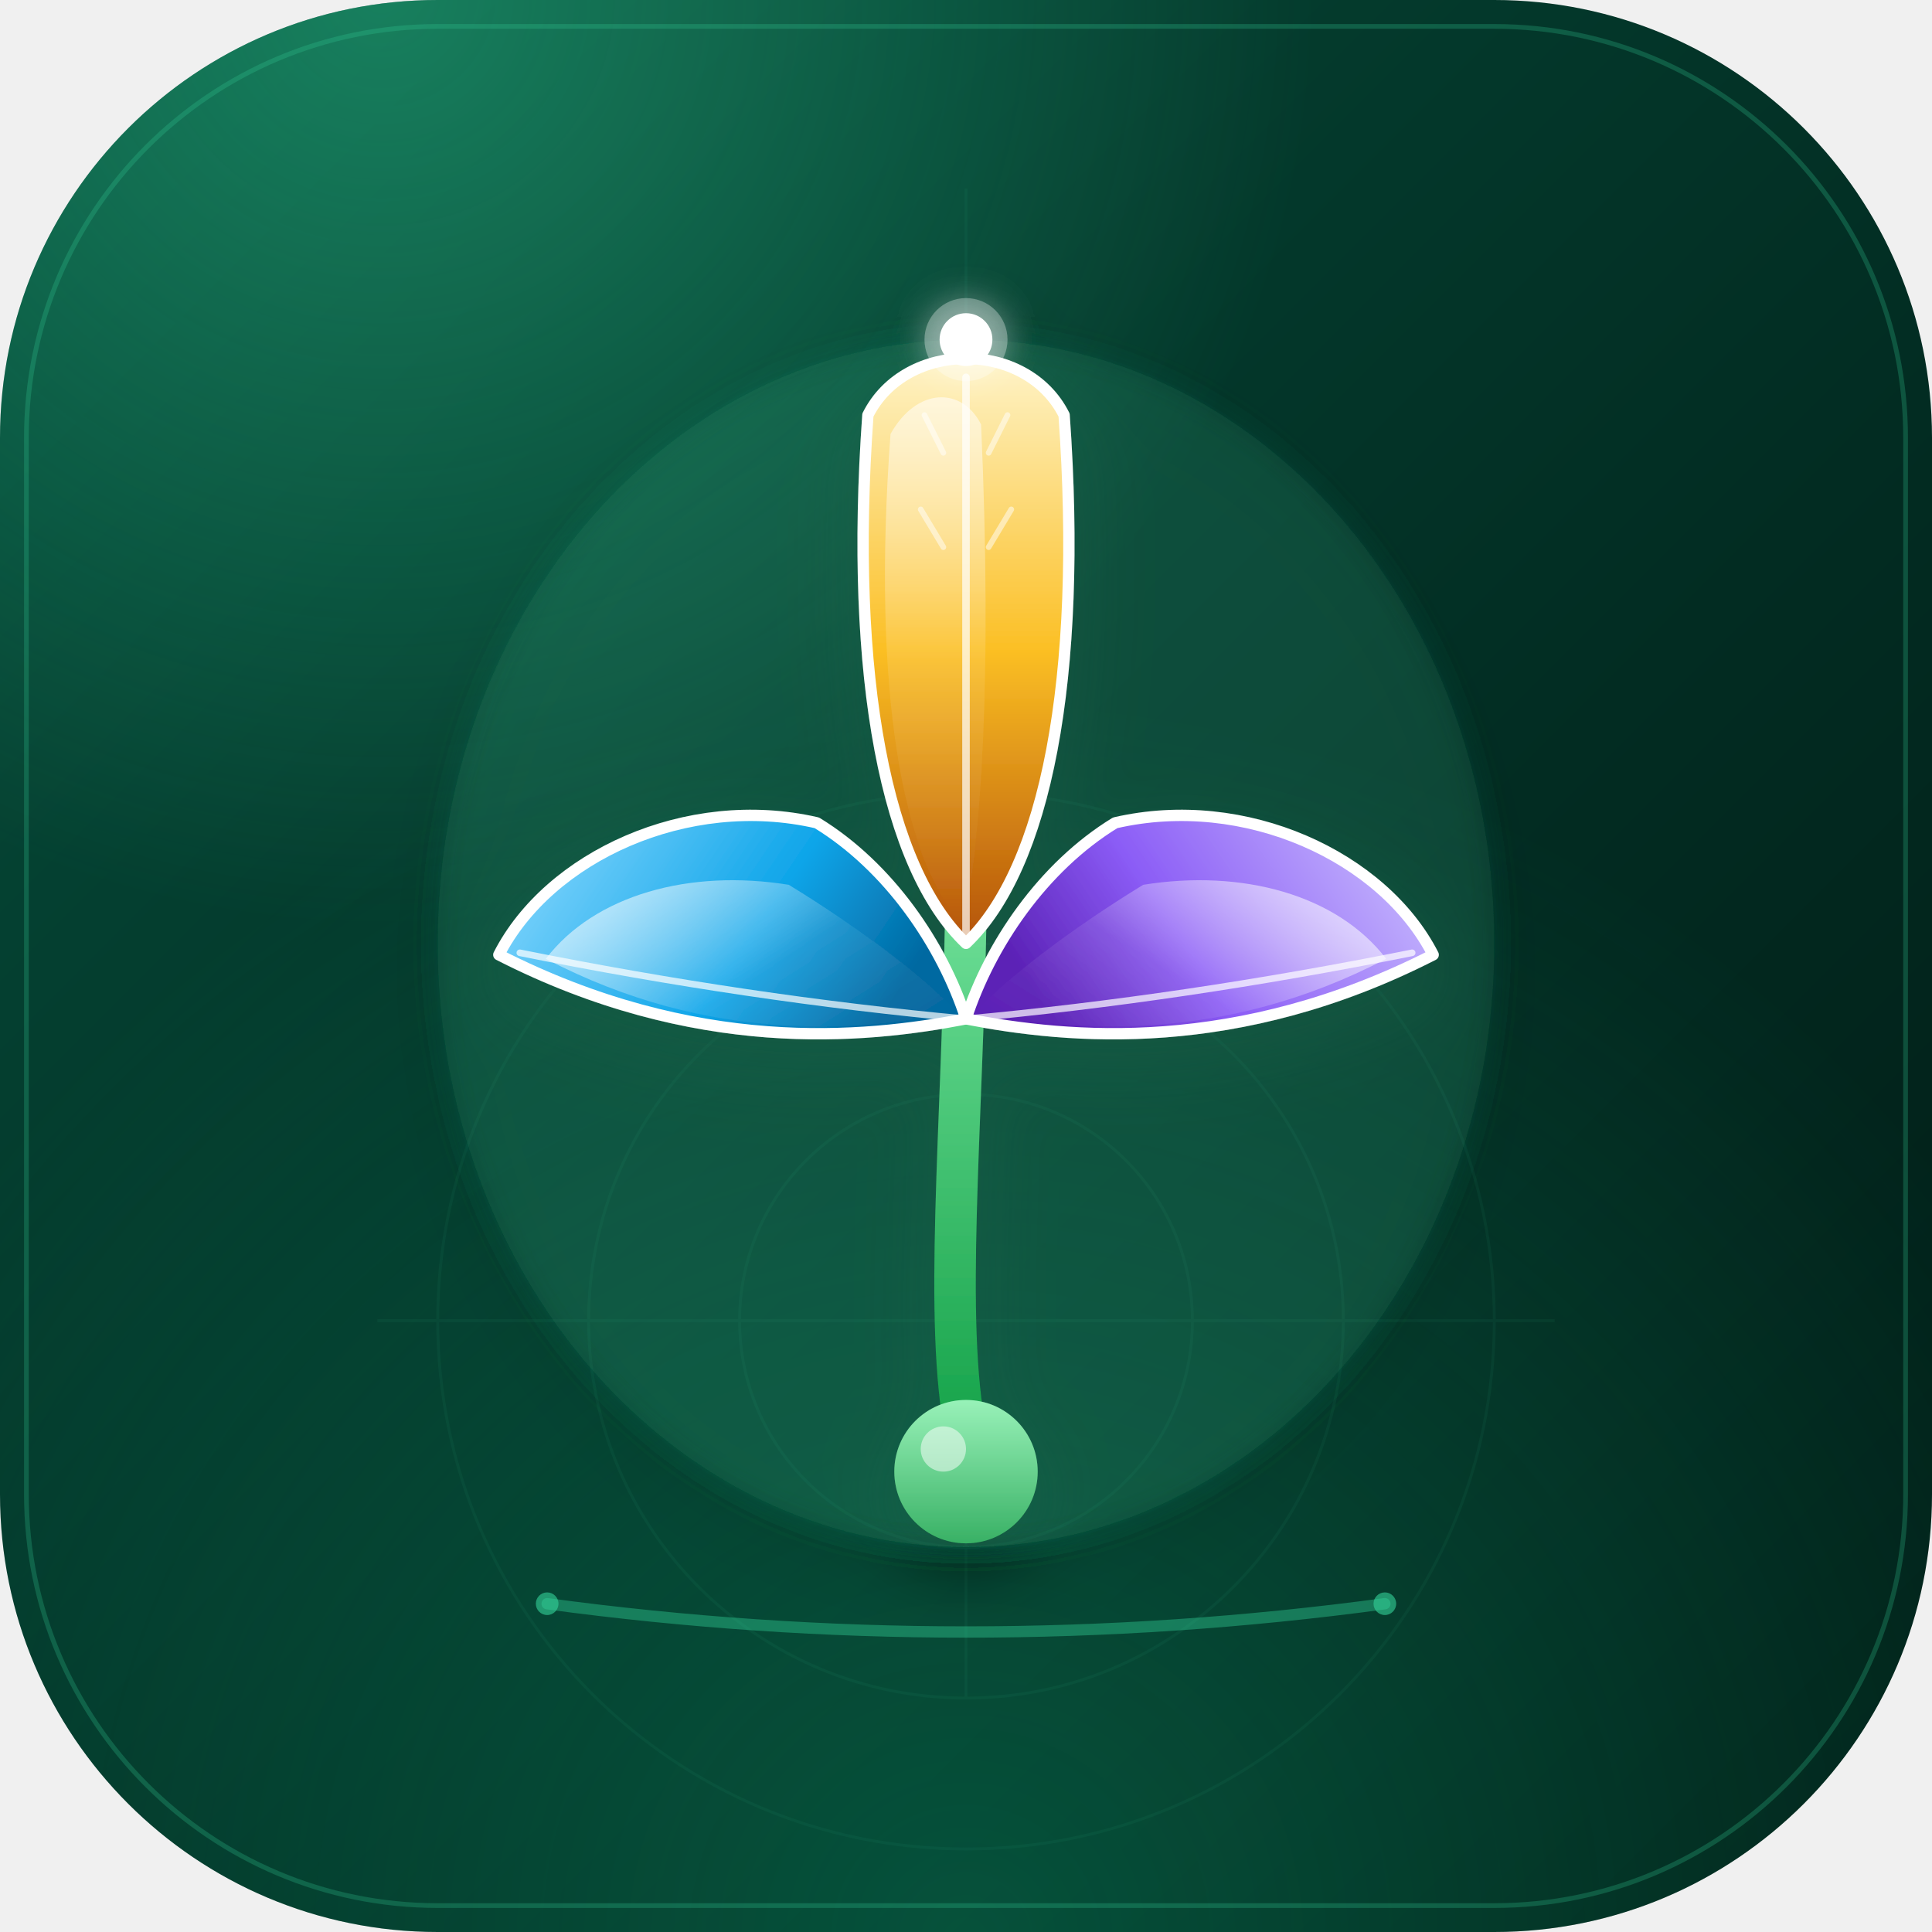
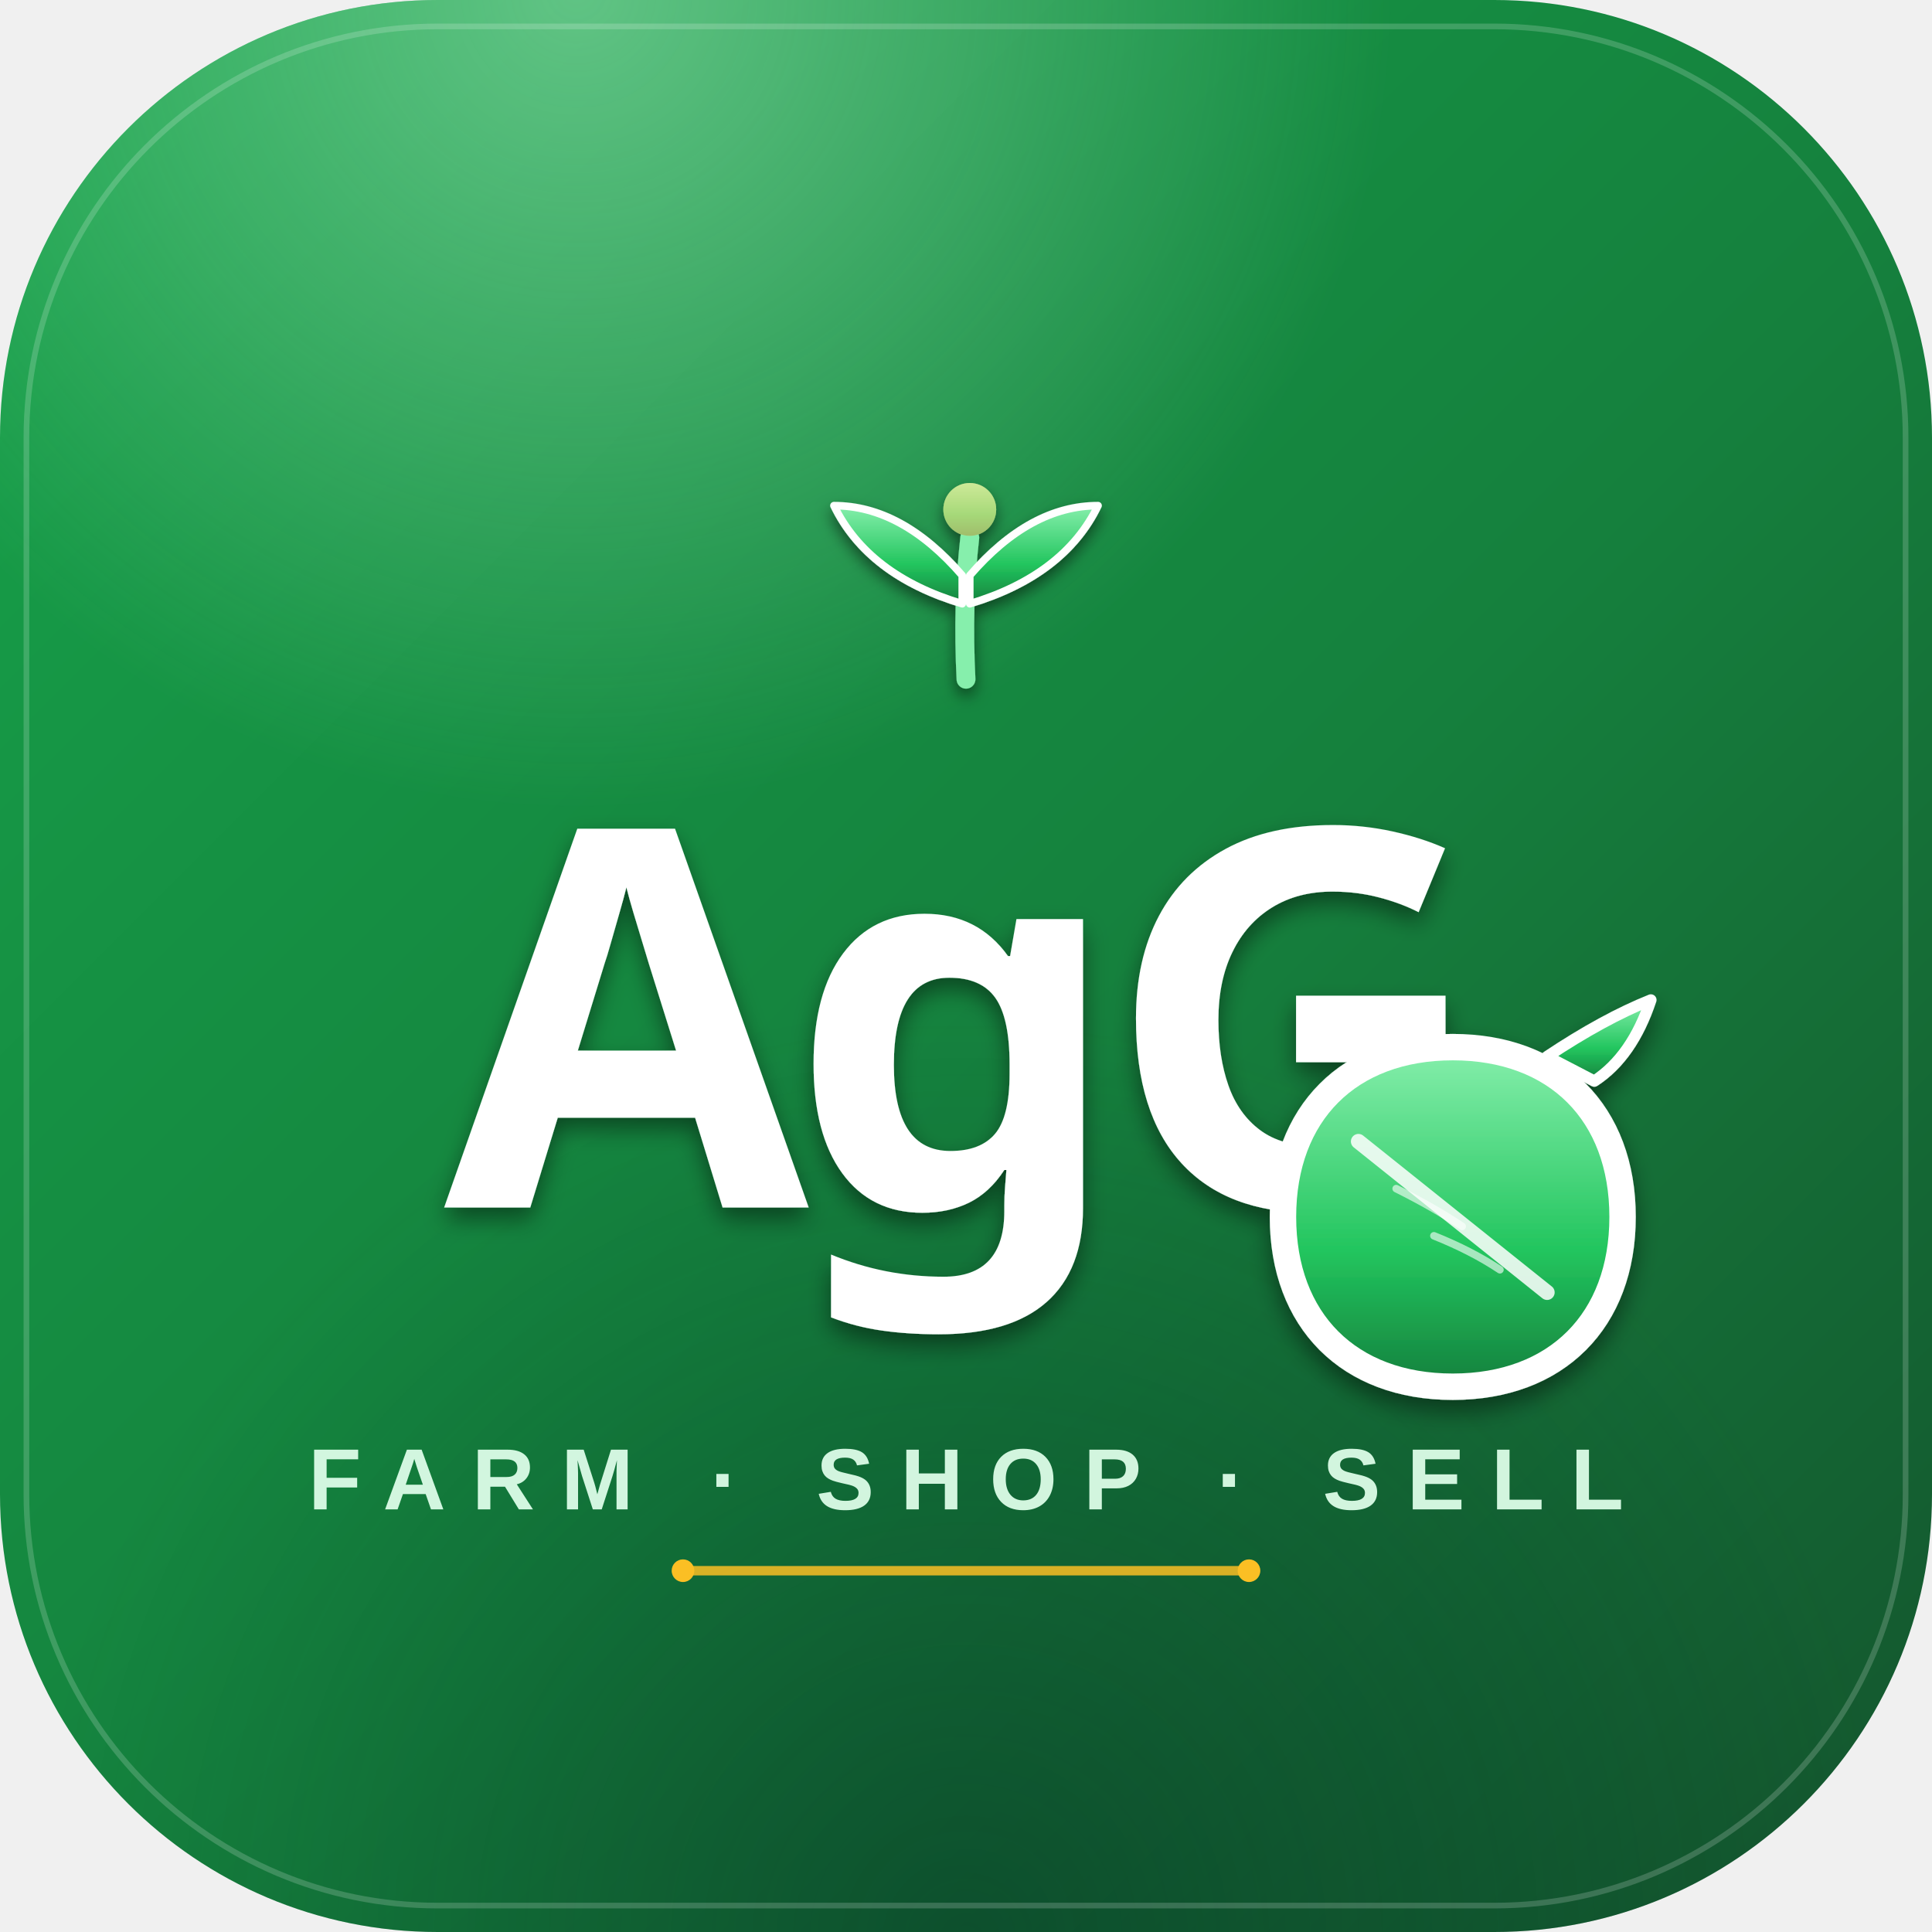
<svg xmlns="http://www.w3.org/2000/svg" width="1024" height="1024" viewBox="0 0 1024 1024">
  <defs>
    <linearGradient id="bgGrad" x1="0%" y1="0%" x2="100%" y2="100%">
-       <stop offset="0%" stop-color="#064e3b" />
-       <stop offset="60%" stop-color="#022c22" />
-       <stop offset="100%" stop-color="#011a14" />
+       <stop offset="0%" stop-color="#16a34a" />
+       <stop offset="55%" stop-color="#15803d" />
+       <stop offset="100%" stop-color="#14532d" />
    </linearGradient>
-     <radialGradient id="cornerGlow" cx="20%" cy="0%" r="80%">
-       <stop offset="0%" stop-color="#34d399" stop-opacity="0.4" />
-       <stop offset="60%" stop-color="#34d399" stop-opacity="0" />
+     <radialGradient id="sheen" cx="30%" cy="0%" r="70%">
+       <stop offset="0%" stop-color="#bbf7d0" stop-opacity="0.45" />
+       <stop offset="60%" stop-color="#bbf7d0" stop-opacity="0" />
    </radialGradient>
-     <radialGradient id="ambient" cx="50%" cy="100%" r="80%">
-       <stop offset="0%" stop-color="#10b981" stop-opacity="0.3" />
-       <stop offset="80%" stop-color="#10b981" stop-opacity="0" />
+     <radialGradient id="shade" cx="50%" cy="100%" r="80%">
+       <stop offset="0%" stop-color="#022c22" stop-opacity="0.45" />
+       <stop offset="60%" stop-color="#022c22" stop-opacity="0" />
    </radialGradient>
-     <linearGradient id="leafBlue" x1="0%" y1="0%" x2="50%" y2="100%">
-       <stop offset="0%" stop-color="#7dd3fc" />
-       <stop offset="60%" stop-color="#0ea5e9" />
-       <stop offset="100%" stop-color="#0369a1" />
+     <linearGradient id="leafGrad" x1="0%" y1="0%" x2="0%" y2="100%">
+       <stop offset="0%" stop-color="#86efac" />
+       <stop offset="60%" stop-color="#22c55e" />
+       <stop offset="100%" stop-color="#15803d" />
    </linearGradient>
-     <linearGradient id="leafGold" x1="0%" y1="0%" x2="0%" y2="100%">
-       <stop offset="0%" stop-color="#fef3c7" />
-       <stop offset="50%" stop-color="#fbbf24" />
-       <stop offset="100%" stop-color="#b45309" />
-     </linearGradient>
-     <linearGradient id="leafViolet" x1="100%" y1="0%" x2="50%" y2="100%">
-       <stop offset="0%" stop-color="#c4b5fd" />
-       <stop offset="60%" stop-color="#8b5cf6" />
-       <stop offset="100%" stop-color="#5b21b6" />
-     </linearGradient>
-     <linearGradient id="stemGrad" x1="0%" y1="0%" x2="0%" y2="100%">
-       <stop offset="0%" stop-color="#86efac" />
-       <stop offset="100%" stop-color="#16a34a" />
-     </linearGradient>
-     <linearGradient id="leafHighlight" x1="0%" y1="0%" x2="0%" y2="100%">
-       <stop offset="0%" stop-color="#ffffff" stop-opacity="0.55" />
-       <stop offset="50%" stop-color="#ffffff" stop-opacity="0.1" />
-       <stop offset="100%" stop-color="#ffffff" stop-opacity="0" />
-     </linearGradient>
-     <filter id="leafGlow" x="-50%" y="-50%" width="200%" height="200%">
-       <feGaussianBlur in="SourceGraphic" stdDeviation="8" result="blur" />
+     <filter id="textShadow" x="-20%" y="-20%" width="140%" height="140%">
+       <feGaussianBlur in="SourceAlpha" stdDeviation="6" />
+       <feOffset dx="0" dy="6" result="off" />
+       <feComponentTransfer>
+         <feFuncA type="linear" slope="0.45" />
+       </feComponentTransfer>
      <feMerge>
-         <feMergeNode in="blur" />
+         <feMergeNode />
        <feMergeNode in="SourceGraphic" />
      </feMerge>
    </filter>
-     <filter id="dropShadow" x="-30%" y="-30%" width="160%" height="160%">
-       <feGaussianBlur in="SourceAlpha" stdDeviation="18" />
-       <feOffset dx="0" dy="14" result="off" />
+     <filter id="leafShadow" x="-20%" y="-20%" width="140%" height="140%">
+       <feGaussianBlur in="SourceAlpha" stdDeviation="4" />
+       <feOffset dx="0" dy="4" result="off" />
      <feComponentTransfer>
        <feFuncA type="linear" slope="0.5" />
      </feComponentTransfer>
      <feMerge>
        <feMergeNode />
        <feMergeNode in="SourceGraphic" />
      </feMerge>
    </filter>
  </defs>
  <rect width="1024" height="1024" rx="232" ry="232" fill="url(#bgGrad)" />
-   <rect width="1024" height="1024" rx="232" ry="232" fill="url(#cornerGlow)" />
-   <rect width="1024" height="1024" rx="232" ry="232" fill="url(#ambient)" />
-   <g opacity="0.06" stroke="#34d399" stroke-width="1.5" fill="none">
-     <circle cx="512" cy="700" r="120" />
-     <circle cx="512" cy="700" r="200" />
-     <circle cx="512" cy="700" r="280" />
-     <line x1="512" y1="100" x2="512" y2="900" />
-     <line x1="200" y1="700" x2="824" y2="700" />
+   <rect width="1024" height="1024" rx="232" ry="232" fill="url(#sheen)" />
+   <rect width="1024" height="1024" rx="232" ry="232" fill="url(#shade)" />
+   <rect x="14" y="14" width="996" height="996" rx="218" ry="218" fill="none" stroke="#ffffff" stroke-width="3" stroke-opacity="0.18" />
+   <g filter="url(#leafShadow)">
+     <path d="M 512 360 Q 510 320, 514 285" fill="none" stroke="#86efac" stroke-width="10" stroke-linecap="round" />
+     <path d="M 510 320 Q 460 305, 442 268 Q 478 268, 510 305 Z" fill="url(#leafGrad)" stroke="#ffffff" stroke-width="4" stroke-linejoin="round" />
+     <path d="M 514 320 Q 564 305, 582 268 Q 546 268, 514 305 Z" fill="url(#leafGrad)" stroke="#ffffff" stroke-width="4" stroke-linejoin="round" />
+     <circle cx="514" cy="270" r="14" fill="#fde68a" />
+     <circle cx="514" cy="270" r="14" fill="url(#leafGrad)" fill-opacity="0.4" />
  </g>
-   <rect x="14" y="14" width="996" height="996" rx="218" ry="218" fill="none" stroke="#34d399" stroke-width="2.5" stroke-opacity="0.25" />
-   <g filter="url(#dropShadow)">
-     <ellipse cx="512" cy="500" rx="280" ry="320" fill="#34d399" fill-opacity="0.08" filter="url(#leafGlow)" />
-     <path d="       M 512 760       C 500 700, 510 600, 512 480       C 514 460, 516 440, 512 400" fill="none" stroke="url(#stemGrad)" stroke-width="22" stroke-linecap="round" />
-     <circle cx="512" cy="780" r="38" fill="url(#stemGrad)" />
-     <circle cx="512" cy="780" r="38" fill="#ffffff" fill-opacity="0.15" />
-     <circle cx="500" cy="768" r="12" fill="#ffffff" fill-opacity="0.5" />
-     <g transform="rotate(-32 512 540)">
-       <path d="         M 512 540         C 460 520, 380 480, 320 380         C 370 350, 450 360, 500 410         C 520 450, 522 500, 512 540 Z" fill="url(#leafBlue)" stroke="#ffffff" stroke-width="6" stroke-linejoin="round" />
-       <path d="         M 510 535         C 460 515, 390 480, 340 395         C 380 380, 430 395, 470 430         C 490 470, 505 510, 510 535 Z" fill="url(#leafHighlight)" />
-       <path d="M 512 540 Q 420 470, 330 385" fill="none" stroke="#ffffff" stroke-width="3.5" stroke-opacity="0.7" stroke-linecap="round" />
+   <g filter="url(#textShadow)">
+     <text x="512" y="640" text-anchor="middle" font-family="'Plus Jakarta Sans', 'Arial Black', sans-serif" font-size="280" font-weight="900" fill="#ffffff" letter-spacing="-10">AgG</text>
+     <g transform="translate(770 555)">
+       <path d="         M 0 0         C -55 0, -90 35, -90 90         C -90 145, -55 180, 0 180         C 55 180, 90 145, 90 90         C 90 35, 55 0, 0 0 Z" fill="url(#leafGrad)" stroke="#ffffff" stroke-width="14" />
+       <path d="M -50 50 Q 0 90, 50 130" fill="none" stroke="#ffffff" stroke-width="8" stroke-linecap="round" stroke-opacity="0.85" />
+       <path d="M -30 75 Q -10 85, 5 95" fill="none" stroke="#ffffff" stroke-width="4" stroke-opacity="0.6" stroke-linecap="round" />
+       <path d="M -10 100 Q 10 108, 25 118" fill="none" stroke="#ffffff" stroke-width="4" stroke-opacity="0.6" stroke-linecap="round" />
+       <path d="M 50 5 Q 80 -15, 105 -25 Q 95 5, 75 18 Z" fill="url(#leafGrad)" stroke="#ffffff" stroke-width="6" stroke-linejoin="round" />
    </g>
-     <g transform="rotate(32 512 540)">
-       <path d="         M 512 540         C 564 520, 644 480, 704 380         C 654 350, 574 360, 524 410         C 504 450, 502 500, 512 540 Z" fill="url(#leafViolet)" stroke="#ffffff" stroke-width="6" stroke-linejoin="round" />
-       <path d="         M 514 535         C 564 515, 634 480, 684 395         C 644 380, 594 395, 554 430         C 534 470, 519 510, 514 535 Z" fill="url(#leafHighlight)" />
-       <path d="M 512 540 Q 604 470, 694 385" fill="none" stroke="#ffffff" stroke-width="3.5" stroke-opacity="0.7" stroke-linecap="round" />
-     </g>
-     <path d="       M 512 500       C 470 460, 450 360, 460 220       C 480 180, 544 180, 564 220       C 574 360, 554 460, 512 500 Z" fill="url(#leafGold)" stroke="#ffffff" stroke-width="6" stroke-linejoin="round" />
-     <path d="       M 510 490       C 478 455, 462 365, 472 230       C 486 205, 510 205, 520 225       C 526 360, 520 450, 510 490 Z" fill="url(#leafHighlight)" />
-     <path d="M 512 500 L 512 200" stroke="#ffffff" stroke-width="4" stroke-opacity="0.7" stroke-linecap="round" />
-     <line x1="500" y1="240" x2="490" y2="220" stroke="#ffffff" stroke-width="3" stroke-opacity="0.5" stroke-linecap="round" />
-     <line x1="524" y1="240" x2="534" y2="220" stroke="#ffffff" stroke-width="3" stroke-opacity="0.5" stroke-linecap="round" />
-     <line x1="500" y1="290" x2="488" y2="270" stroke="#ffffff" stroke-width="3" stroke-opacity="0.5" stroke-linecap="round" />
-     <line x1="524" y1="290" x2="536" y2="270" stroke="#ffffff" stroke-width="3" stroke-opacity="0.5" stroke-linecap="round" />
-     <circle cx="512" cy="180" r="14" fill="#ffffff" />
-     <circle cx="512" cy="180" r="22" fill="#ffffff" fill-opacity="0.3" filter="url(#leafGlow)" />
  </g>
-   <path d="M 290 850 Q 512 880, 734 850" fill="none" stroke="#34d399" stroke-width="6" stroke-linecap="round" stroke-opacity="0.4" />
-   <circle cx="290" cy="850" r="6" fill="#34d399" fill-opacity="0.6" />
-   <circle cx="734" cy="850" r="6" fill="#34d399" fill-opacity="0.6" />
+   <text x="512" y="800" text-anchor="middle" font-family="'Plus Jakarta Sans', Arial, sans-serif" font-size="46" font-weight="800" fill="#dcfce7" letter-spacing="14" fill-opacity="0.95">FARM · SHOP · SELL</text>
+   <rect x="362" y="830" width="300" height="5" rx="2.5" fill="#fbbf24" fill-opacity="0.85" />
+   <circle cx="362" cy="832.5" r="6" fill="#fbbf24" />
+   <circle cx="662" cy="832.5" r="6" fill="#fbbf24" />
</svg>
